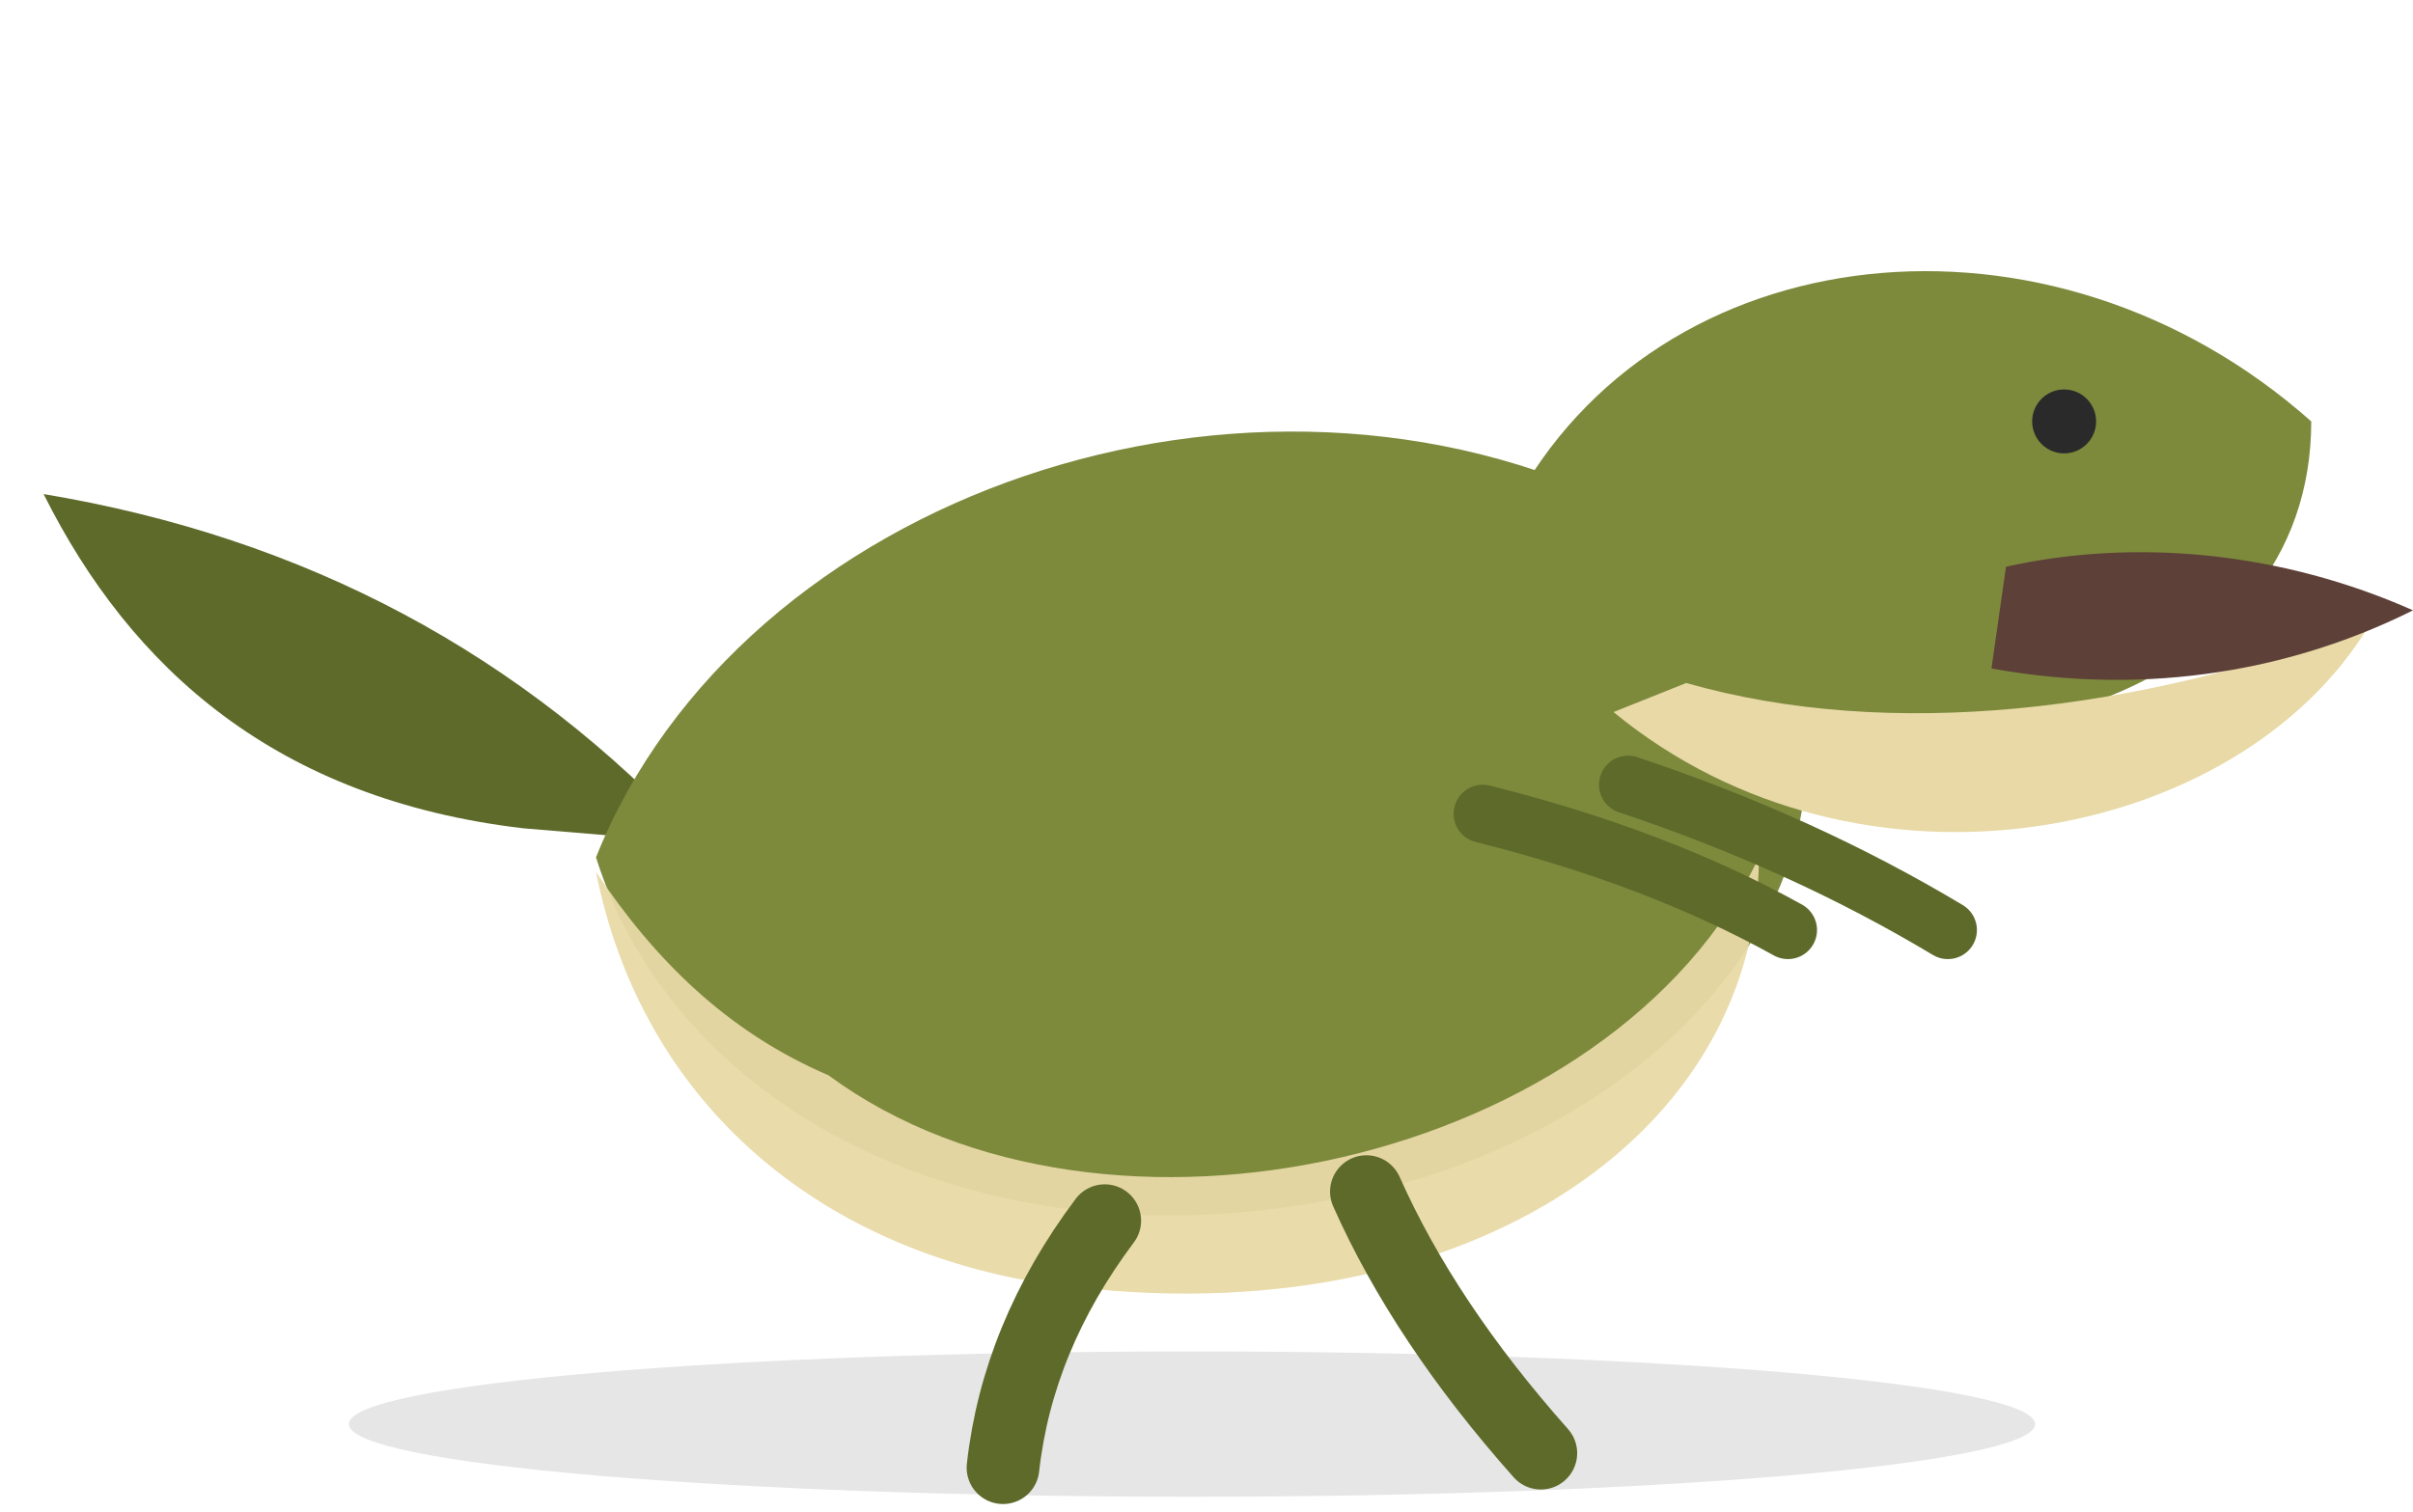
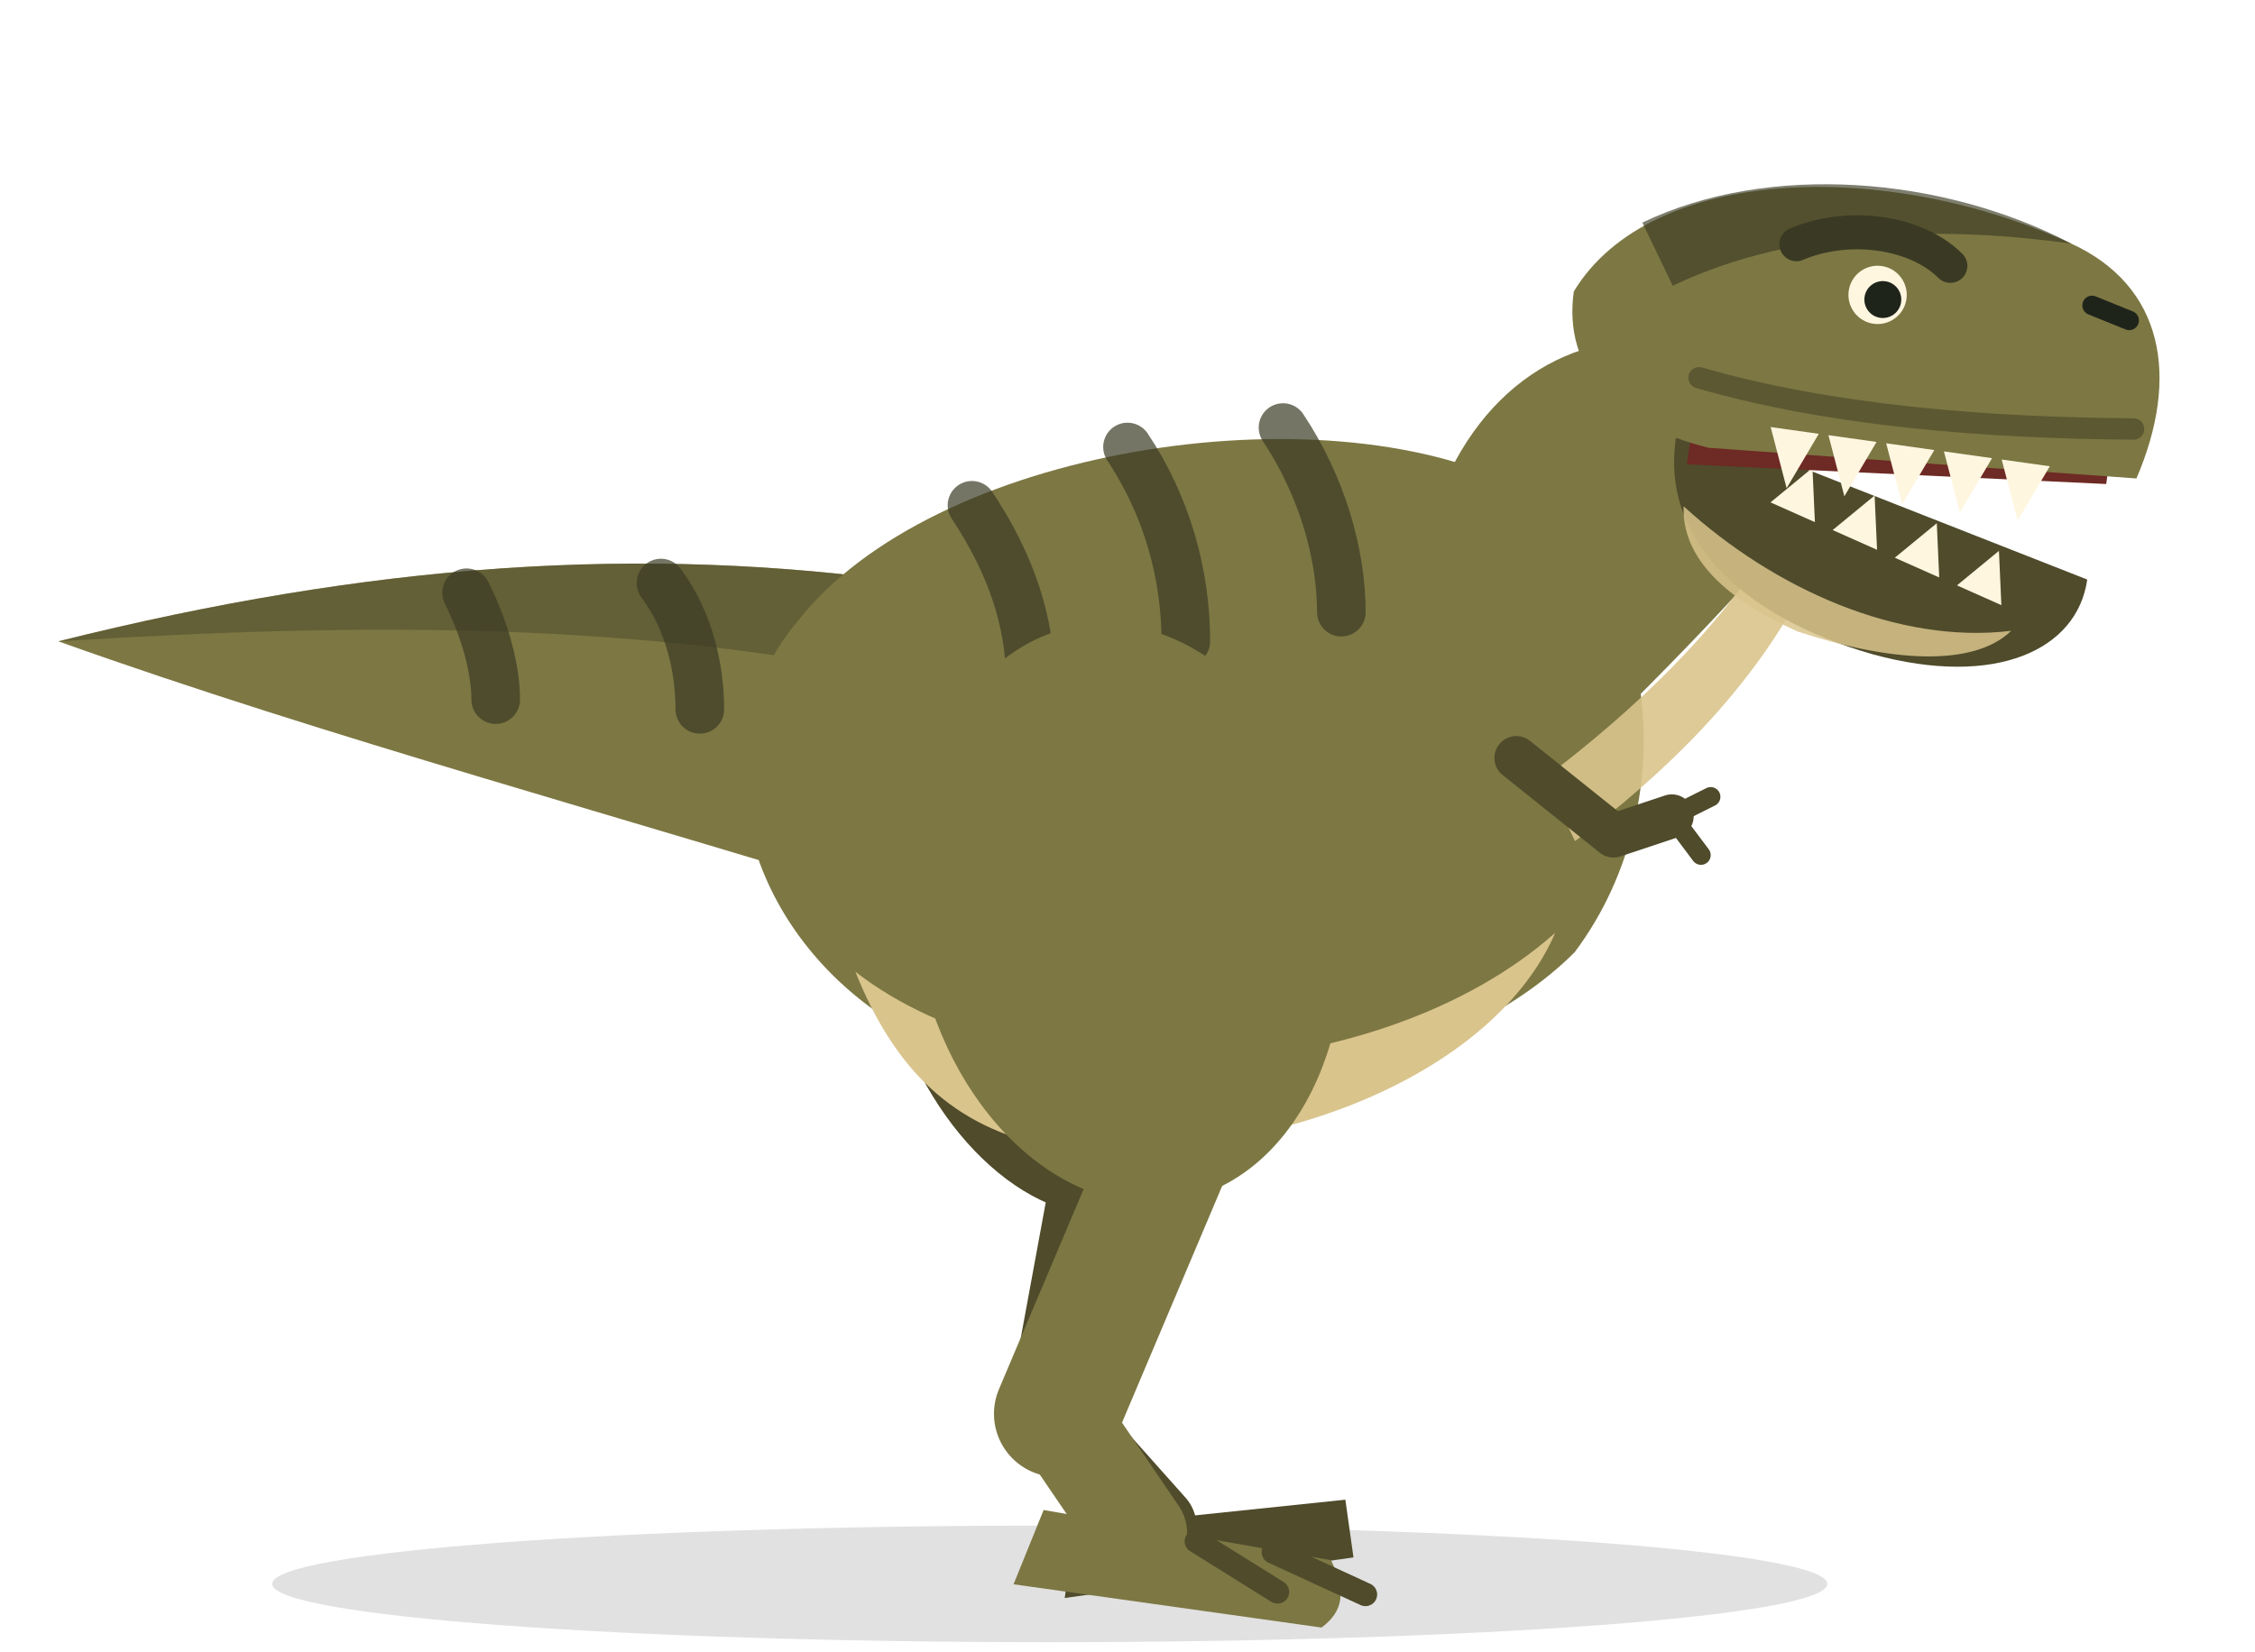
- <svg xmlns="http://www.w3.org/2000/svg" width="166" height="104" viewBox="0 0 166 104">
-   <ellipse cx="82" cy="98" rx="58" ry="5" fill="#000000" opacity="0.1" />
-   <path d="M36 57C19 55 9 46 3 34C21 37 36 45 48 58Z" fill="#5e6a2a" />
-   <path d="M41 59C51 34 86 22 112 35C133 45 126 72 98 81C71 89 47 78 41 59Z" fill="#7d8a3c" />
-   <path d="M57 74C76 88 111 80 121 59C121 79 99 93 70 88C55 85 44 75 41 60C45 66 50 71 57 74Z" fill="#e8d9a6" opacity="0.95" />
-   <path d="M104 35C114 16 141 13 159 29C159 48 135 55 113 48C106 45 102 40 104 35Z" fill="#7d8a3c" />
-   <path d="M116 47C130 51 147 49 163 43C154 58 128 63 111 49Z" fill="#e8d9a6" />
-   <path d="M138 39C147 37 157 38 166 42C158 46 148 48 137 46Z" fill="#5d4037" />
-   <circle cx="142" cy="29" r="2.2" fill="#2a2a2a" />
-   <path d="M76 84Q70 92 69 101" fill="none" stroke="#5e6a2a" stroke-width="5" stroke-linecap="round" />
-   <path d="M94 82Q98 91 106 100" fill="none" stroke="#5e6a2a" stroke-width="5" stroke-linecap="round" />
-   <path d="M112 54Q124 58 134 64" fill="none" stroke="#5e6a2a" stroke-width="4" stroke-linecap="round" />
-   <path d="M102 56Q114 59 123 64" fill="none" stroke="#5e6a2a" stroke-width="4" stroke-linecap="round" />
+ <svg xmlns="http://www.w3.org/2000/svg" width="232" height="170" viewBox="0 0 232 170">
+   <ellipse cx="108" cy="163" rx="80" ry="6" fill="#000000" opacity="0.12" />
+   <g transform="translate(4 0)">
+     <g transform="rotate(-8 104 96)">
+       <ellipse cx="104" cy="100" rx="17" ry="26" transform="rotate(-12 104 100)" fill="#4f4b2b" />
+       <path d="M108 116 L98 146" stroke="#4f4b2b" stroke-width="11" stroke-linecap="round" />
+       <path d="M98 146 L106 158" stroke="#4f4b2b" stroke-width="9" stroke-linecap="round" />
+       <path d="M98 157 L126 158 L126 164 L96 164 Z" fill="#4f4b2b" />
+     </g>
+     <path d="M90 60 C62 56 34 58 2 66 C30 76 60 84 92 94 Z" fill="#7d7743" />
+     <path d="M90 60 C62 56 34 58 2 66 C34 64 62 64 90 70 Z" fill="#4f4b2b" opacity="0.55" />
+     <path d="M78 64 C92 46 132 40 152 50 C166 58 170 82 158 98 C142 114 104 118 86 104 C72 94 68 76 78 64 Z" fill="#7d7743" />
+     <path d="M84 100 C102 114 138 112 156 96 C150 110 128 120 104 118 C94 116 88 110 84 100 Z" fill="#d9c48c" />
+     <path d="M96 52 C100 58 102 64 102 70 M112 46 C116 52 118 59 118 66 M128 44 C132 50 134 57 134 63 M64 60 C67 64 68 69 68 73 M44 61 C46 65 47 69 47 72" fill="none" stroke="#3a3a24" stroke-width="5" stroke-linecap="round" opacity="0.7" />
+     <g transform="rotate(8 156 58)">
+       <path d="M144 50 C148 38 158 32 170 34 L178 54 C170 66 162 76 156 84 C150 74 144 62 144 50 Z" fill="#7d7743" />
+       <path d="M158 80 C166 72 174 62 178 52 L182 56 C178 68 170 78 162 86 Z" fill="#d9c48c" opacity="0.9" />
+       <g transform="rotate(16 168 44)">
+         <path d="M166 42 L211 40 C213 47 207 54 194 56 C180 58 168 54 166 42 Z" fill="#4f4b2b" />
+         <path d="M170 50 C182 54 196 54 206 48 C204 53 196 56 186 57 C178 57 172 55 170 50 Z" fill="#d9c48c" opacity="0.85" />
+         <path d="M178 46 L180.5 41 L183 46 Z" fill="#fff6e0" />
+         <path d="M185 46 L187.5 41 L190 46 Z" fill="#fff6e0" />
+         <path d="M192 46 L194.5 41 L197 46 Z" fill="#fff6e0" />
+         <path d="M199 46 L201.5 41 L204 46 Z" fill="#fff6e0" />
+       </g>
+       <path d="M168 42 L211 39 L211 42 L168 46 Z" fill="#6e2a24" />
+       <path d="M154 30 C160 16 184 12 204 18 C214 21 217 30 214 41 L170 44 C160 43 154 38 154 30 Z" fill="#7d7743" />
+       <path d="M160 22 C172 14 190 13 204 18 C192 18 176 20 164 28 Z" fill="#3a3a24" opacity="0.65" />
+       <path d="M176 22 C181 19 188 19 192 22" fill="none" stroke="#3a3a24" stroke-width="3.5" stroke-linecap="round" />
+       <circle cx="185" cy="26" r="3" fill="#fff6e0" />
+       <circle cx="185.6" cy="26.4" r="1.9" fill="#1f241b" />
+       <path d="M207 24 L211 25" stroke="#1f241b" stroke-width="2" stroke-linecap="round" />
+       <path d="M168 37 C182 39 198 38 213 36" fill="none" stroke="#4f4b2b" stroke-width="2.2" stroke-linecap="round" opacity="0.7" />
+       <path d="M176 41 L178.5 47 L181 41 Z" fill="#fff6e0" />
+       <path d="M182 41 L184.5 47 L187 41 Z" fill="#fff6e0" />
+       <path d="M188 41 L190.5 47 L193 41 Z" fill="#fff6e0" />
+       <path d="M194 41 L196.5 47 L199 41 Z" fill="#fff6e0" />
+       <path d="M200 41 L202.5 47 L205 41 Z" fill="#fff6e0" />
+     </g>
+     <path d="M152 78 L162 86 L168 84" fill="none" stroke="#4f4b2b" stroke-width="4.5" stroke-linecap="round" stroke-linejoin="round" />
+     <path d="M168 84 L172 82 M168 84 L171 88" stroke="#4f4b2b" stroke-width="2" stroke-linecap="round" />
+     <g transform="rotate(8 112 94)">
+       <ellipse cx="112" cy="94" rx="22" ry="30" transform="rotate(-18 112 94)" fill="#7d7743" />
+       <path d="M120 116 L112 146" stroke="#7d7743" stroke-width="13" stroke-linecap="round" />
+       <path d="M112 146 L122 157" stroke="#7d7743" stroke-width="10" stroke-linecap="round" />
+       <path d="M112 156 L142 157 C144 160 144 162 142 164 L110 164 Z" fill="#7d7743" />
+       <path d="M136 157 L146 160 M128 157 L137 161" stroke="#4f4b2b" stroke-width="2.4" stroke-linecap="round" />
+     </g>
+   </g>
</svg>
